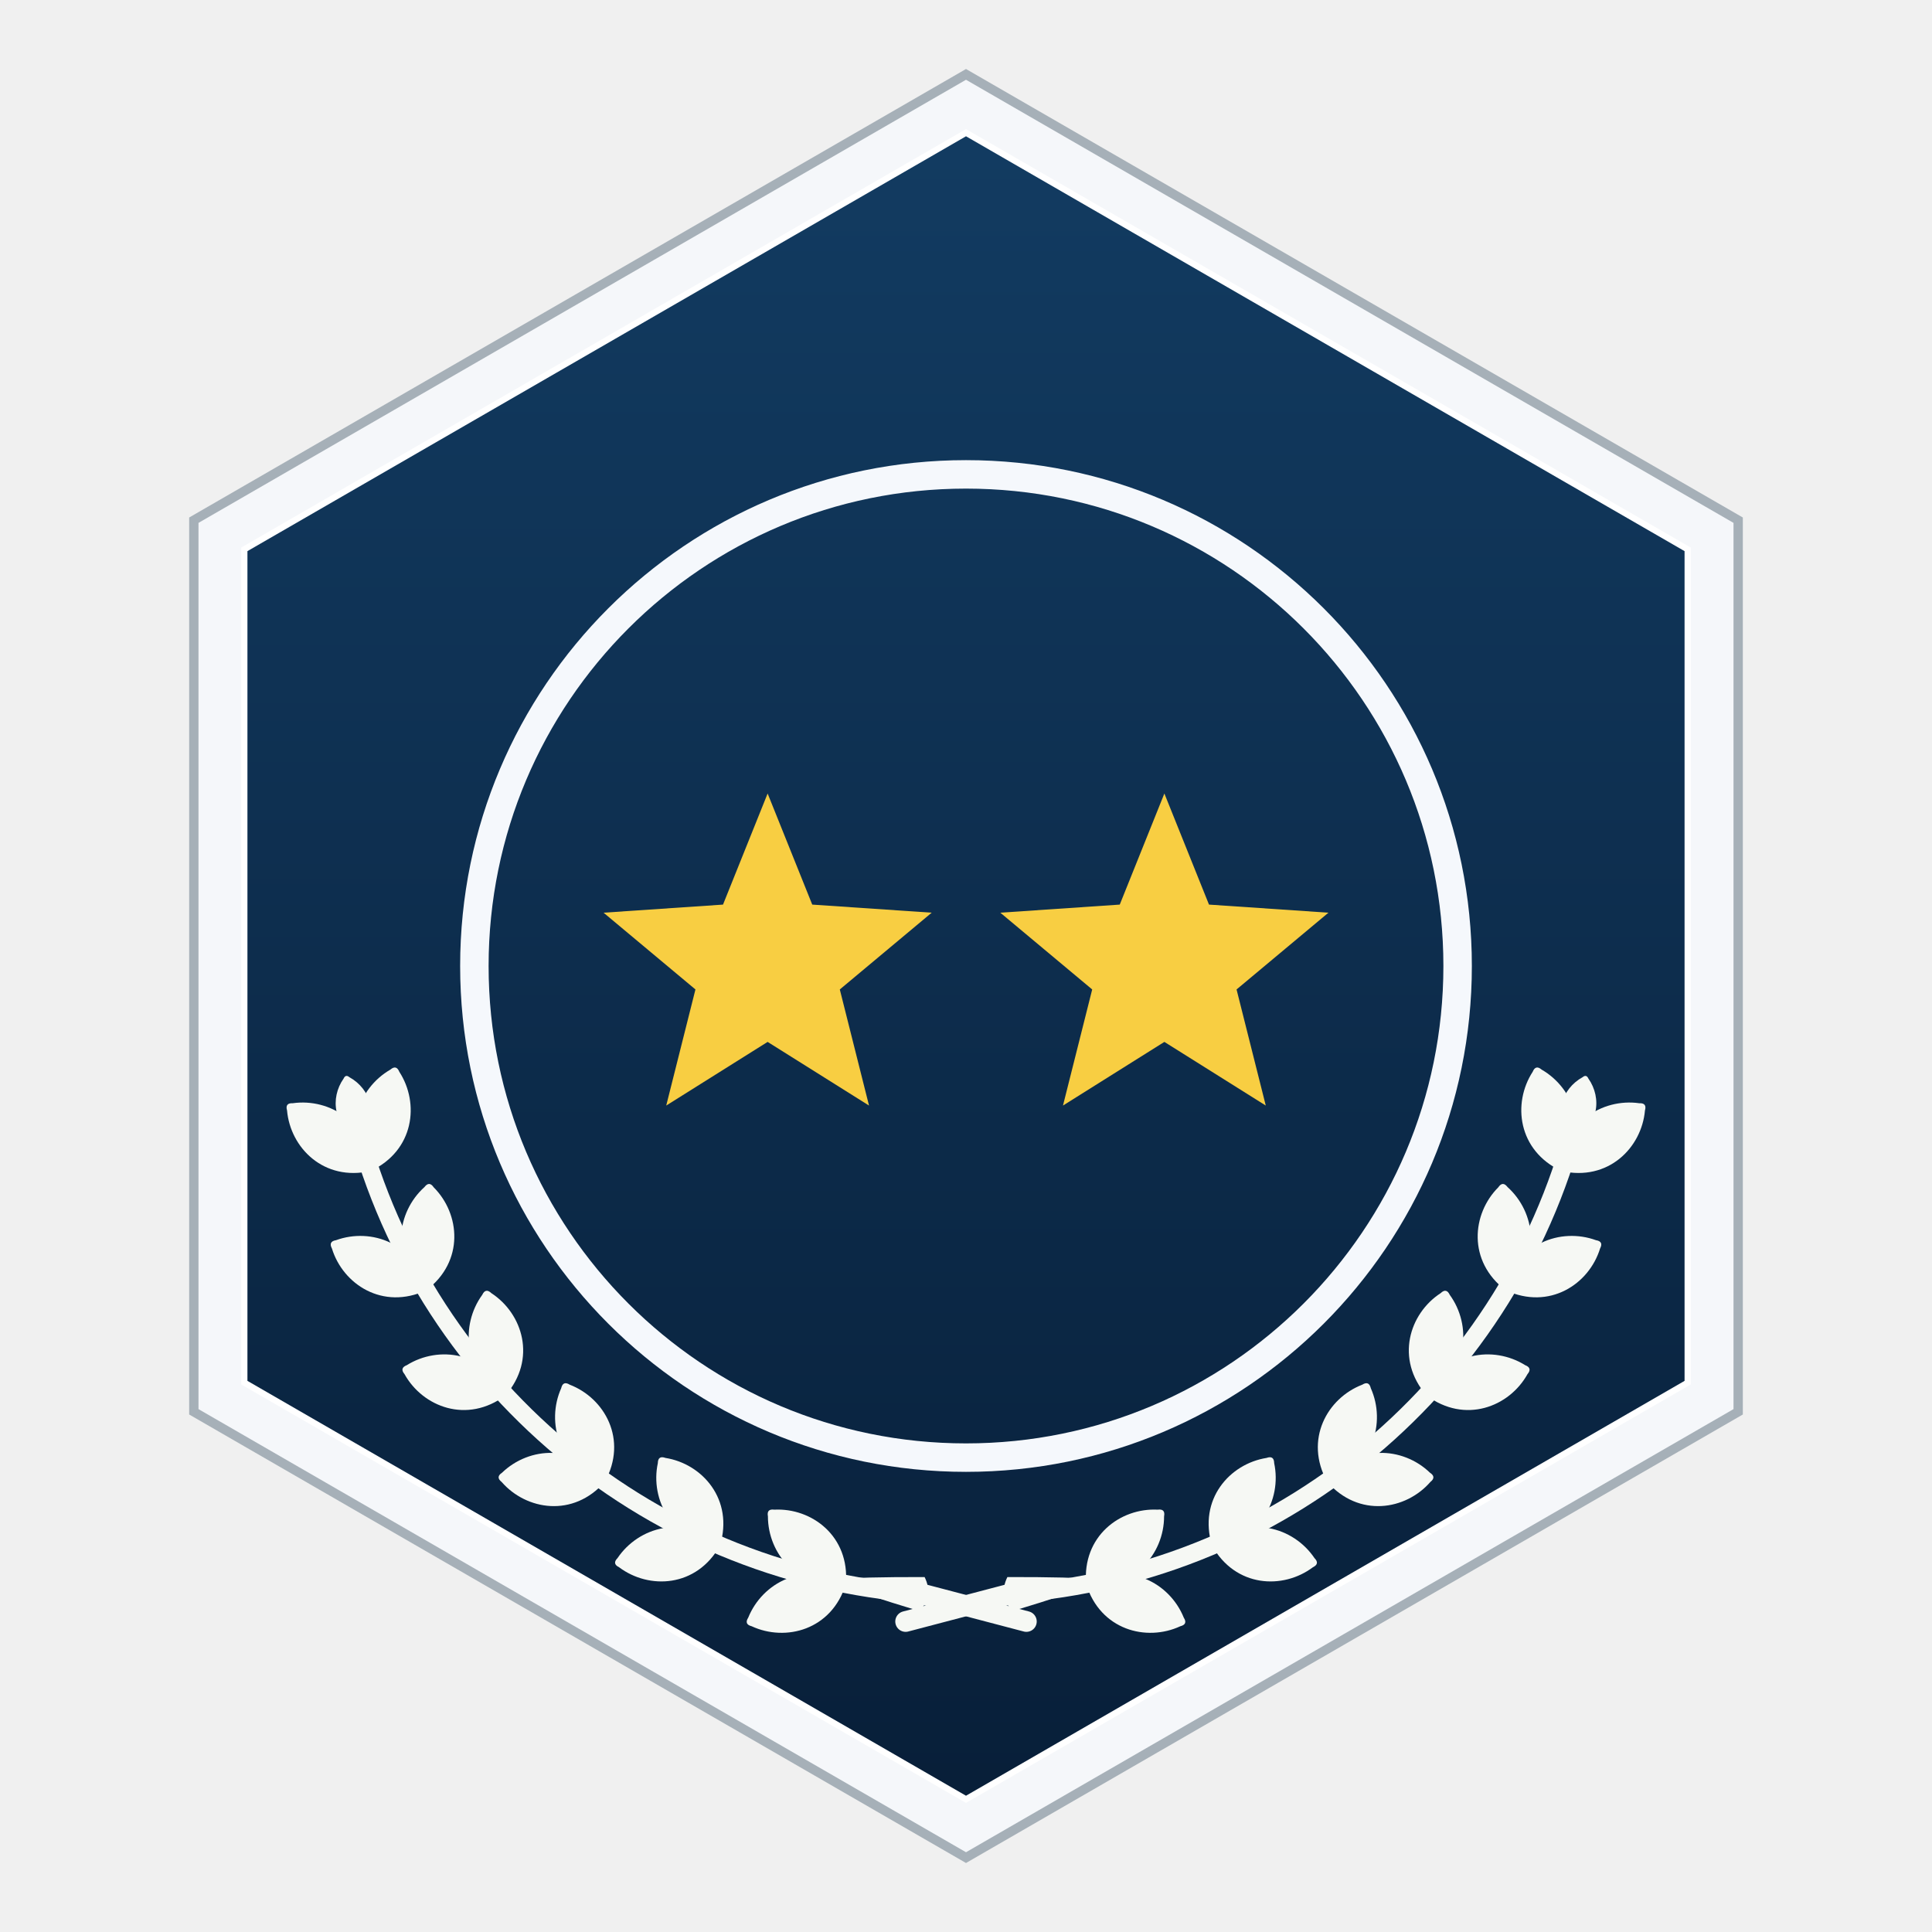
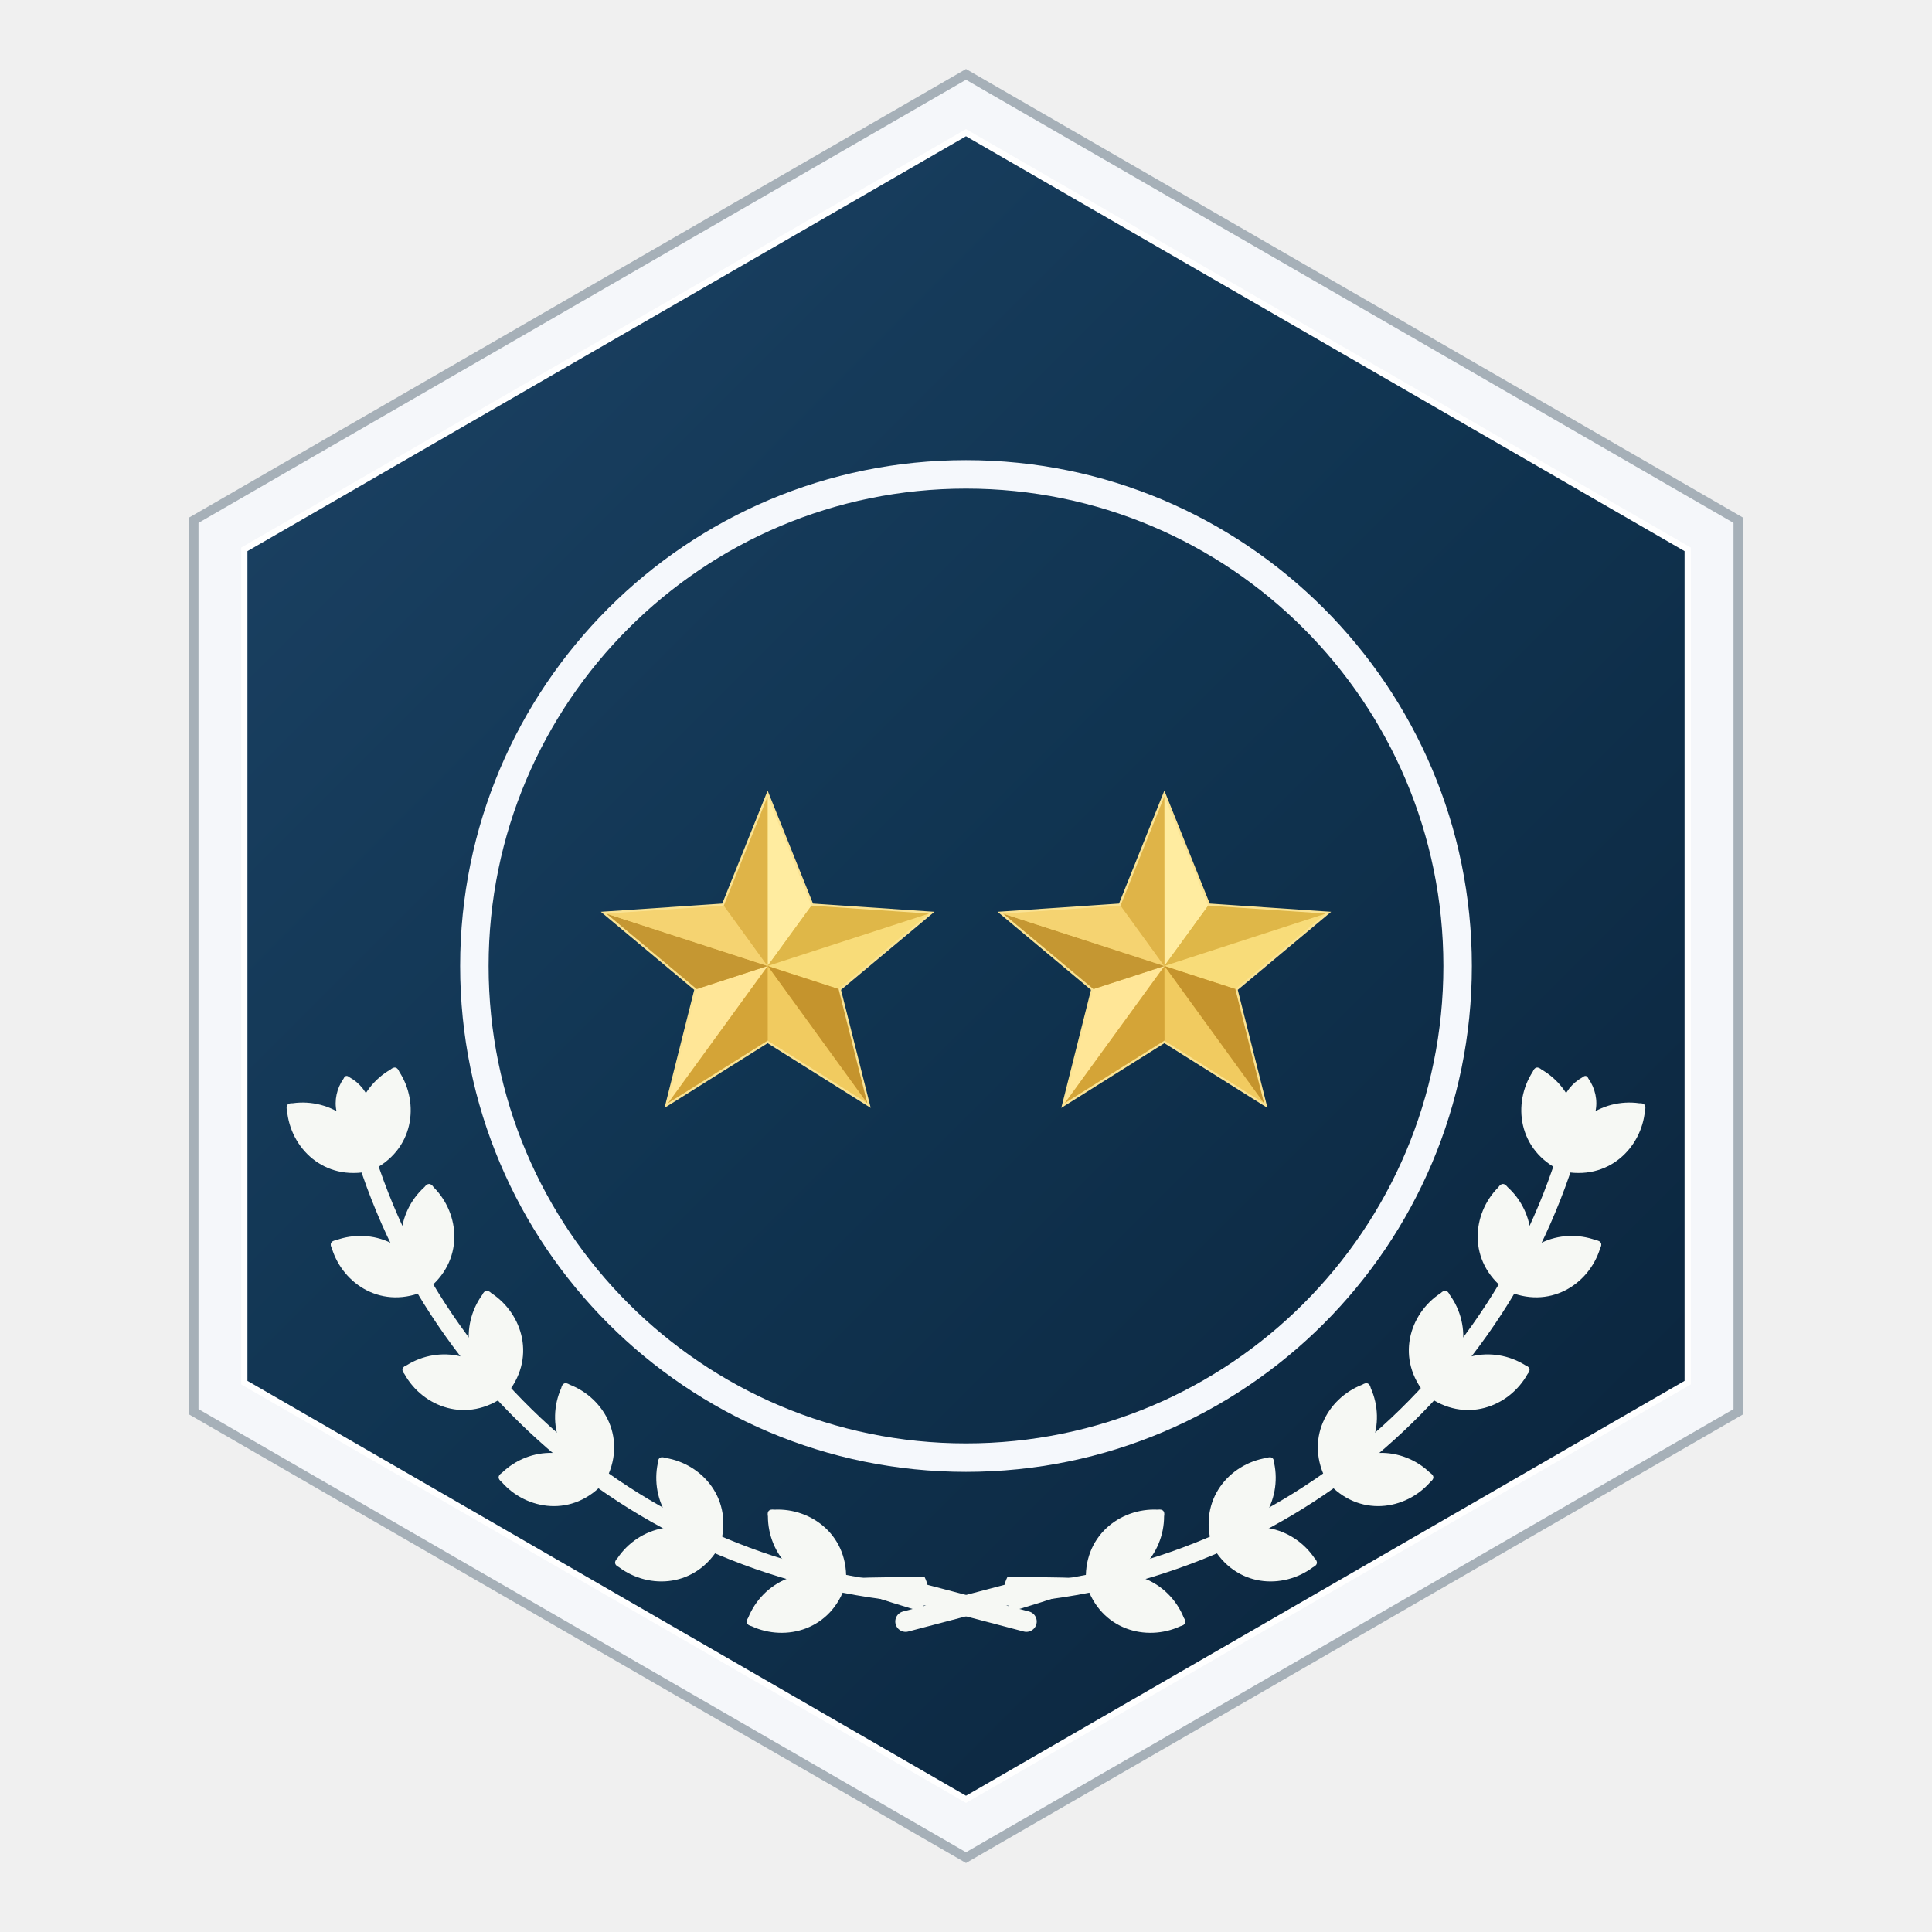
<svg xmlns="http://www.w3.org/2000/svg" viewBox="0 0 224 224" width="896" height="896">
  <defs>
    <linearGradient id="steel" x1="0" y1="0" x2="1" y2="1" gradientUnits="objectBoundingBox">
      <stop offset="0" stop-color="#fafcfd" />
      <stop offset=".28" stop-color="#b3bdc6" />
      <stop offset=".5" stop-color="#f4f7fa" />
      <stop offset=".72" stop-color="#8a959f" />
      <stop offset="1" stop-color="#dfe6ec" />
    </linearGradient>
    <linearGradient id="silverFace" x1="0" y1="0" x2="0.85" y2="1">
      <stop stop-color="#ffffff" />
      <stop offset=".48" stop-color="#e0e7ed" />
      <stop offset="1" stop-color="#a9b4bf" />
    </linearGradient>
    <linearGradient id="silverDark" x1="0" y1="0" x2="1" y2="1">
      <stop stop-color="#26313b" />
      <stop offset=".5" stop-color="#7e8a96" />
      <stop offset="1" stop-color="#1c252d" />
    </linearGradient>
-     <linearGradient id="charcoal" x1="0" y1="0" x2="0" y2="1">
-       <stop stop-color="#20252b" />
-       <stop offset="1" stop-color="#0c1015" />
+     <linearGradient id="academyBackground" gradientUnits="userSpaceOnUse" x1="0" y1="0" x2="224" y2="224">
+       <stop offset="0" stop-color="#eef3f6" />
+       <stop offset=".48" stop-color="#dce4eb" />
+       <stop offset="1" stop-color="#aebbc8" />
    </linearGradient>
-     <linearGradient id="army" x1="0" y1="0" x2="0" y2="1">
-       <stop stop-color="#355537" />
-       <stop offset="1" stop-color="#1c3526" />
+     <linearGradient id="charcoal" gradientUnits="userSpaceOnUse" x1="0" y1="0" x2="224" y2="224">
+       <stop offset="0" stop-color="#25323c" />
+       <stop offset=".48" stop-color="#182128" />
+       <stop offset="1" stop-color="#0c131b" />
    </linearGradient>
-     <linearGradient id="sapphire" x1="0" y1="0" x2="0" y2="1">
-       <stop stop-color="#123b61" />
-       <stop offset="1" stop-color="#081f39" />
+     <linearGradient id="navy" gradientUnits="userSpaceOnUse" x1="0" y1="0" x2="224" y2="224">
+       <stop offset="0" stop-color="#263442" />
+       <stop offset=".48" stop-color="#172431" />
+       <stop offset="1" stop-color="#0d1722" />
    </linearGradient>
-     <linearGradient id="ruby" x1="0" y1="0" x2="0" y2="1">
-       <stop stop-color="#a72436" />
-       <stop offset="1" stop-color="#700d21" />
+     <linearGradient id="army" gradientUnits="userSpaceOnUse" x1="0" y1="0" x2="224" y2="224">
+       <stop offset="0" stop-color="#3f6041" />
+       <stop offset=".48" stop-color="#294a32" />
+       <stop offset="1" stop-color="#182e22" />
    </linearGradient>
-     <linearGradient id="obsidian" x1="0" y1="0" x2="0" y2="1">
-       <stop stop-color="#1e2225" />
-       <stop offset="1" stop-color="#070b0e" />
+     <linearGradient id="sapphire" gradientUnits="userSpaceOnUse" x1="0" y1="0" x2="224" y2="224">
+       <stop offset="0" stop-color="#20476b" />
+       <stop offset=".48" stop-color="#103451" />
+       <stop offset="1" stop-color="#091e34" />
    </linearGradient>
-     <linearGradient id="crimson" x1="0" y1="0" x2="0" y2="1">
-       <stop stop-color="#aa1830" />
-       <stop offset="1" stop-color="#5c091b" />
+     <linearGradient id="ruby" gradientUnits="userSpaceOnUse" x1="0" y1="0" x2="224" y2="224">
+       <stop offset="0" stop-color="#af3042" />
+       <stop offset=".48" stop-color="#8a1b30" />
+       <stop offset="1" stop-color="#620f22" />
+     </linearGradient>
+     <linearGradient id="obsidian" gradientUnits="userSpaceOnUse" x1="0" y1="0" x2="224" y2="224">
+       <stop offset="0" stop-color="#2d3439" />
+       <stop offset=".48" stop-color="#191f24" />
+       <stop offset="1" stop-color="#080d12" />
+     </linearGradient>
+     <linearGradient id="crimson" gradientUnits="userSpaceOnUse" x1="0" y1="0" x2="224" y2="224">
+       <stop offset="0" stop-color="#b62b3e" />
+       <stop offset=".48" stop-color="#8b172c" />
+       <stop offset="1" stop-color="#580e21" />
    </linearGradient>
    <linearGradient id="gold" x1="0" y1="0" x2=".8" y2="1">
      <stop stop-color="#fff0a7" />
      <stop offset=".35" stop-color="#f5d66d" />
      <stop offset=".7" stop-color="#dfaf3e" />
      <stop offset="1" stop-color="#b88124" />
    </linearGradient>
    <linearGradient id="supremeGold" x1="0" y1="0" x2="1" y2="1">
      <stop stop-color="#fff5b8" />
      <stop offset=".28" stop-color="#f8db75" />
      <stop offset=".6" stop-color="#eabd4b" />
      <stop offset="1" stop-color="#a7681c" />
    </linearGradient>
  </defs>
  <polygon points="112,8 202.067,60 202.067,164 112,216 21.933,164 21.933,60" fill="#a6b0b8" />
  <polygon points="112,9.248 200.986,60.624 200.986,163.376 112,214.752 23.014,163.376 23.014,60.624" fill="#f5f7fa" />
  <polygon points="112,14.968 196.032,63.484 196.032,160.516 112,209.032 27.968,160.516 27.968,63.484" fill="#ffffff" />
  <polygon points="112,15.8 195.312,63.9 195.312,160.1 112,208.2 28.688,160.1 28.688,63.9" fill="url(#sapphire)" />
  <circle cx="112" cy="112" r="57" fill="none" data-officer-ring="field" stroke="#f5f8fc" stroke-width="3.3" />
  <g data-laurel="lower">
    <g>
      <path d="M106.908,184.822 A73 73 0 0 1 40.595,127.178" fill="none" stroke="#f6f8f4" stroke-width="2.1" stroke-linecap="round" />
      <path d="M107.203,182.849 Q100.258,182.82 95.579,183.129 Q99.963,184.793 106.613,186.795 Q108.267,185.025 107.203,182.849Z" fill="#f6f8f4" data-branch-root="tapered" />
      <path d="M98.071 183.659 C98.543 178.099 94.109 174.81 89.773 175.033 Q88.862 174.907 89.034 175.81 C89.032 180.152 92.543 184.413 98.071 183.659Z" fill="#f6f8f4" />
      <path d="M98.071 183.659 C93.228 180.889 88.376 183.524 86.752 187.551 Q86.254 188.324 87.146 188.548 C91.082 190.379 96.426 188.99 98.071 183.659Z" fill="#f6f8f4" />
      <path d="M83.477 179.197 C85.094 173.857 81.441 169.717 77.153 169.034 Q76.288 168.721 76.269 169.641 C75.364 173.887 77.912 178.785 83.477 179.197Z" fill="#f6f8f4" />
      <path d="M83.477 179.197 C79.315 175.48 74.022 177.049 71.596 180.65 Q70.948 181.303 71.774 181.708 C75.244 184.317 80.759 184.07 83.477 179.197Z" fill="#f6f8f4" />
      <path d="M70.129 171.798 C72.821 166.911 70.109 162.103 66.056 160.543 Q65.276 160.057 65.066 160.952 C63.298 164.918 64.772 170.239 70.129 171.798Z" fill="#f6f8f4" />
      <path d="M70.129 171.798 C66.831 167.298 61.327 167.732 58.206 170.75 Q57.436 171.253 58.16 171.821 C61.011 175.095 66.458 176 70.129 171.798Z" fill="#f6f8f4" />
      <path d="M58.611 161.786 C62.261 157.566 60.607 152.298 56.968 149.93 Q56.305 149.292 55.914 150.125 C53.36 153.636 53.695 159.147 58.611 161.786Z" fill="#f6f8f4" />
      <path d="M58.611 161.786 C56.321 156.698 50.847 155.979 47.166 158.281 Q46.309 158.614 46.899 159.319 C49.007 163.115 54.147 165.132 58.611 161.786Z" fill="#f6f8f4" />
      <path d="M49.427 149.598 C53.874 146.229 53.352 140.732 50.284 137.659 Q49.769 136.898 49.213 137.63 C45.984 140.534 45.167 145.994 49.427 149.598Z" fill="#f6f8f4" />
      <path d="M49.427 149.598 C48.245 144.145 43.04 142.303 38.961 143.79 Q38.053 143.937 38.483 144.75 C39.756 148.901 44.364 151.943 49.427 149.598Z" fill="#f6f8f4" />
      <path d="M42.977 135.766 C48.028 133.396 48.66 127.911 46.298 124.267 Q45.952 123.415 45.256 124.016 C41.494 126.185 39.56 131.356 42.977 135.766Z" fill="#f6f8f4" />
      <path d="M42.977 135.766 C42.955 130.187 38.247 127.303 33.947 127.91 Q33.029 127.865 33.28 128.749 C33.663 133.074 37.538 137.008 42.977 135.766Z" fill="#f6f8f4" />
      <path d="M41.828 132.122 C44.105 129.4 42.924 126.222 40.517 124.896 Q40.075 124.527 39.838 125.052 C38.256 127.3 38.588 130.674 41.828 132.122Z" fill="#f6f8f4" />
      <path d="M106.908,184.822 L119 188" fill="none" stroke="#f6f8f4" stroke-width="2.4" stroke-linecap="round" />
    </g>
    <g transform="translate(224 0) scale(-1 1)">
      <path d="M106.908,184.822 A73 73 0 0 1 40.595,127.178" fill="none" stroke="#f6f8f4" stroke-width="2.1" stroke-linecap="round" />
      <path d="M107.203,182.849 Q100.258,182.82 95.579,183.129 Q99.963,184.793 106.613,186.795 Q108.267,185.025 107.203,182.849Z" fill="#f6f8f4" data-branch-root="tapered" />
      <path d="M98.071 183.659 C98.543 178.099 94.109 174.81 89.773 175.033 Q88.862 174.907 89.034 175.81 C89.032 180.152 92.543 184.413 98.071 183.659Z" fill="#f6f8f4" />
      <path d="M98.071 183.659 C93.228 180.889 88.376 183.524 86.752 187.551 Q86.254 188.324 87.146 188.548 C91.082 190.379 96.426 188.99 98.071 183.659Z" fill="#f6f8f4" />
      <path d="M83.477 179.197 C85.094 173.857 81.441 169.717 77.153 169.034 Q76.288 168.721 76.269 169.641 C75.364 173.887 77.912 178.785 83.477 179.197Z" fill="#f6f8f4" />
      <path d="M83.477 179.197 C79.315 175.48 74.022 177.049 71.596 180.65 Q70.948 181.303 71.774 181.708 C75.244 184.317 80.759 184.07 83.477 179.197Z" fill="#f6f8f4" />
      <path d="M70.129 171.798 C72.821 166.911 70.109 162.103 66.056 160.543 Q65.276 160.057 65.066 160.952 C63.298 164.918 64.772 170.239 70.129 171.798Z" fill="#f6f8f4" />
      <path d="M70.129 171.798 C66.831 167.298 61.327 167.732 58.206 170.75 Q57.436 171.253 58.16 171.821 C61.011 175.095 66.458 176 70.129 171.798Z" fill="#f6f8f4" />
      <path d="M58.611 161.786 C62.261 157.566 60.607 152.298 56.968 149.93 Q56.305 149.292 55.914 150.125 C53.36 153.636 53.695 159.147 58.611 161.786Z" fill="#f6f8f4" />
      <path d="M58.611 161.786 C56.321 156.698 50.847 155.979 47.166 158.281 Q46.309 158.614 46.899 159.319 C49.007 163.115 54.147 165.132 58.611 161.786Z" fill="#f6f8f4" />
      <path d="M49.427 149.598 C53.874 146.229 53.352 140.732 50.284 137.659 Q49.769 136.898 49.213 137.63 C45.984 140.534 45.167 145.994 49.427 149.598Z" fill="#f6f8f4" />
      <path d="M49.427 149.598 C48.245 144.145 43.04 142.303 38.961 143.79 Q38.053 143.937 38.483 144.75 C39.756 148.901 44.364 151.943 49.427 149.598Z" fill="#f6f8f4" />
      <path d="M42.977 135.766 C48.028 133.396 48.66 127.911 46.298 124.267 Q45.952 123.415 45.256 124.016 C41.494 126.185 39.56 131.356 42.977 135.766Z" fill="#f6f8f4" />
      <path d="M42.977 135.766 C42.955 130.187 38.247 127.303 33.947 127.91 Q33.029 127.865 33.28 128.749 C33.663 133.074 37.538 137.008 42.977 135.766Z" fill="#f6f8f4" />
      <path d="M41.828 132.122 C44.105 129.4 42.924 126.222 40.517 124.896 Q40.075 124.527 39.838 125.052 C38.256 127.3 38.588 130.674 41.828 132.122Z" fill="#f6f8f4" />
      <path d="M106.908,184.822 L119 188" fill="none" stroke="#f6f8f4" stroke-width="2.4" stroke-linecap="round" />
    </g>
  </g>
  <g data-star-count="2" data-star-radius="20">
-     <polygon points="89,92 94.173,104.881 108.021,105.82 97.369,114.719 100.756,128.18 89,120.8 77.244,128.18 80.631,114.719 69.979,105.82 83.827,104.881" fill="#f8ce42" data-star-style="flat" />
-     <polygon points="135,92 140.173,104.881 154.021,105.82 143.369,114.719 146.756,128.18 135,120.8 123.244,128.18 126.631,114.719 115.979,105.82 129.827,104.881" fill="#f8ce42" data-star-style="flat" />
+     <g data-star-style="ceremonial">
+       <polygon points="89,92 94.173,104.881 108.021,105.82 97.369,114.719 100.756,128.18 89,120.8 77.244,128.18 80.631,114.719 69.979,105.82 83.827,104.881" fill="url(#gold)" />
+       <polygon points="89,112 89,92 94.173,104.881" fill="#ffeca0" />
+       <polygon points="89,112 94.173,104.881 108.021,105.82" fill="#dfb748" />
+       <polygon points="89,112 108.021,105.82 97.369,114.719" fill="#f8dc79" />
+       <polygon points="89,112 97.369,114.719 100.756,128.18" fill="#c5942d" />
+       <polygon points="89,112 100.756,128.18 89,120.8" fill="#f1cb60" />
+       <polygon points="89,112 89,120.8 77.244,128.18" fill="#d4a437" />
+       <polygon points="89,112 77.244,128.18 80.631,114.719" fill="#ffe697" />
+       <polygon points="89,112 80.631,114.719 69.979,105.82" fill="#c59732" />
+       <polygon points="89,112 69.979,105.82 83.827,104.881" fill="#f5d371" />
+       <polygon points="89,112 83.827,104.881 89,92" fill="#dfb448" />
+       <polygon points="89,92 94.173,104.881 108.021,105.82 97.369,114.719 100.756,128.18 89,120.8 77.244,128.18 80.631,114.719 69.979,105.82 83.827,104.881" fill="none" stroke="#fae394" stroke-width=".25" stroke-linejoin="miter" />
+     </g>
+     <g data-star-style="ceremonial">
+       <polygon points="135,92 140.173,104.881 154.021,105.82 143.369,114.719 146.756,128.18 135,120.8 123.244,128.18 126.631,114.719 115.979,105.82 129.827,104.881" fill="url(#gold)" />
+       <polygon points="135,112 135,92 140.173,104.881" fill="#ffeca0" />
+       <polygon points="135,112 140.173,104.881 154.021,105.82" fill="#dfb748" />
+       <polygon points="135,112 154.021,105.82 143.369,114.719" fill="#f8dc79" />
+       <polygon points="135,112 143.369,114.719 146.756,128.18" fill="#c5942d" />
+       <polygon points="135,112 146.756,128.18 135,120.8" fill="#f1cb60" />
+       <polygon points="135,112 135,120.8 123.244,128.18" fill="#d4a437" />
+       <polygon points="135,112 123.244,128.18 126.631,114.719" fill="#ffe697" />
+       <polygon points="135,112 126.631,114.719 115.979,105.82" fill="#c59732" />
+       <polygon points="135,112 115.979,105.82 129.827,104.881" fill="#f5d371" />
+       <polygon points="135,112 129.827,104.881 135,92" fill="#dfb448" />
+       <polygon points="135,92 140.173,104.881 154.021,105.82 143.369,114.719 146.756,128.18 135,120.8 123.244,128.18 126.631,114.719 115.979,105.82 129.827,104.881" fill="none" stroke="#fae394" stroke-width=".25" stroke-linejoin="miter" />
+     </g>
  </g>
</svg>
